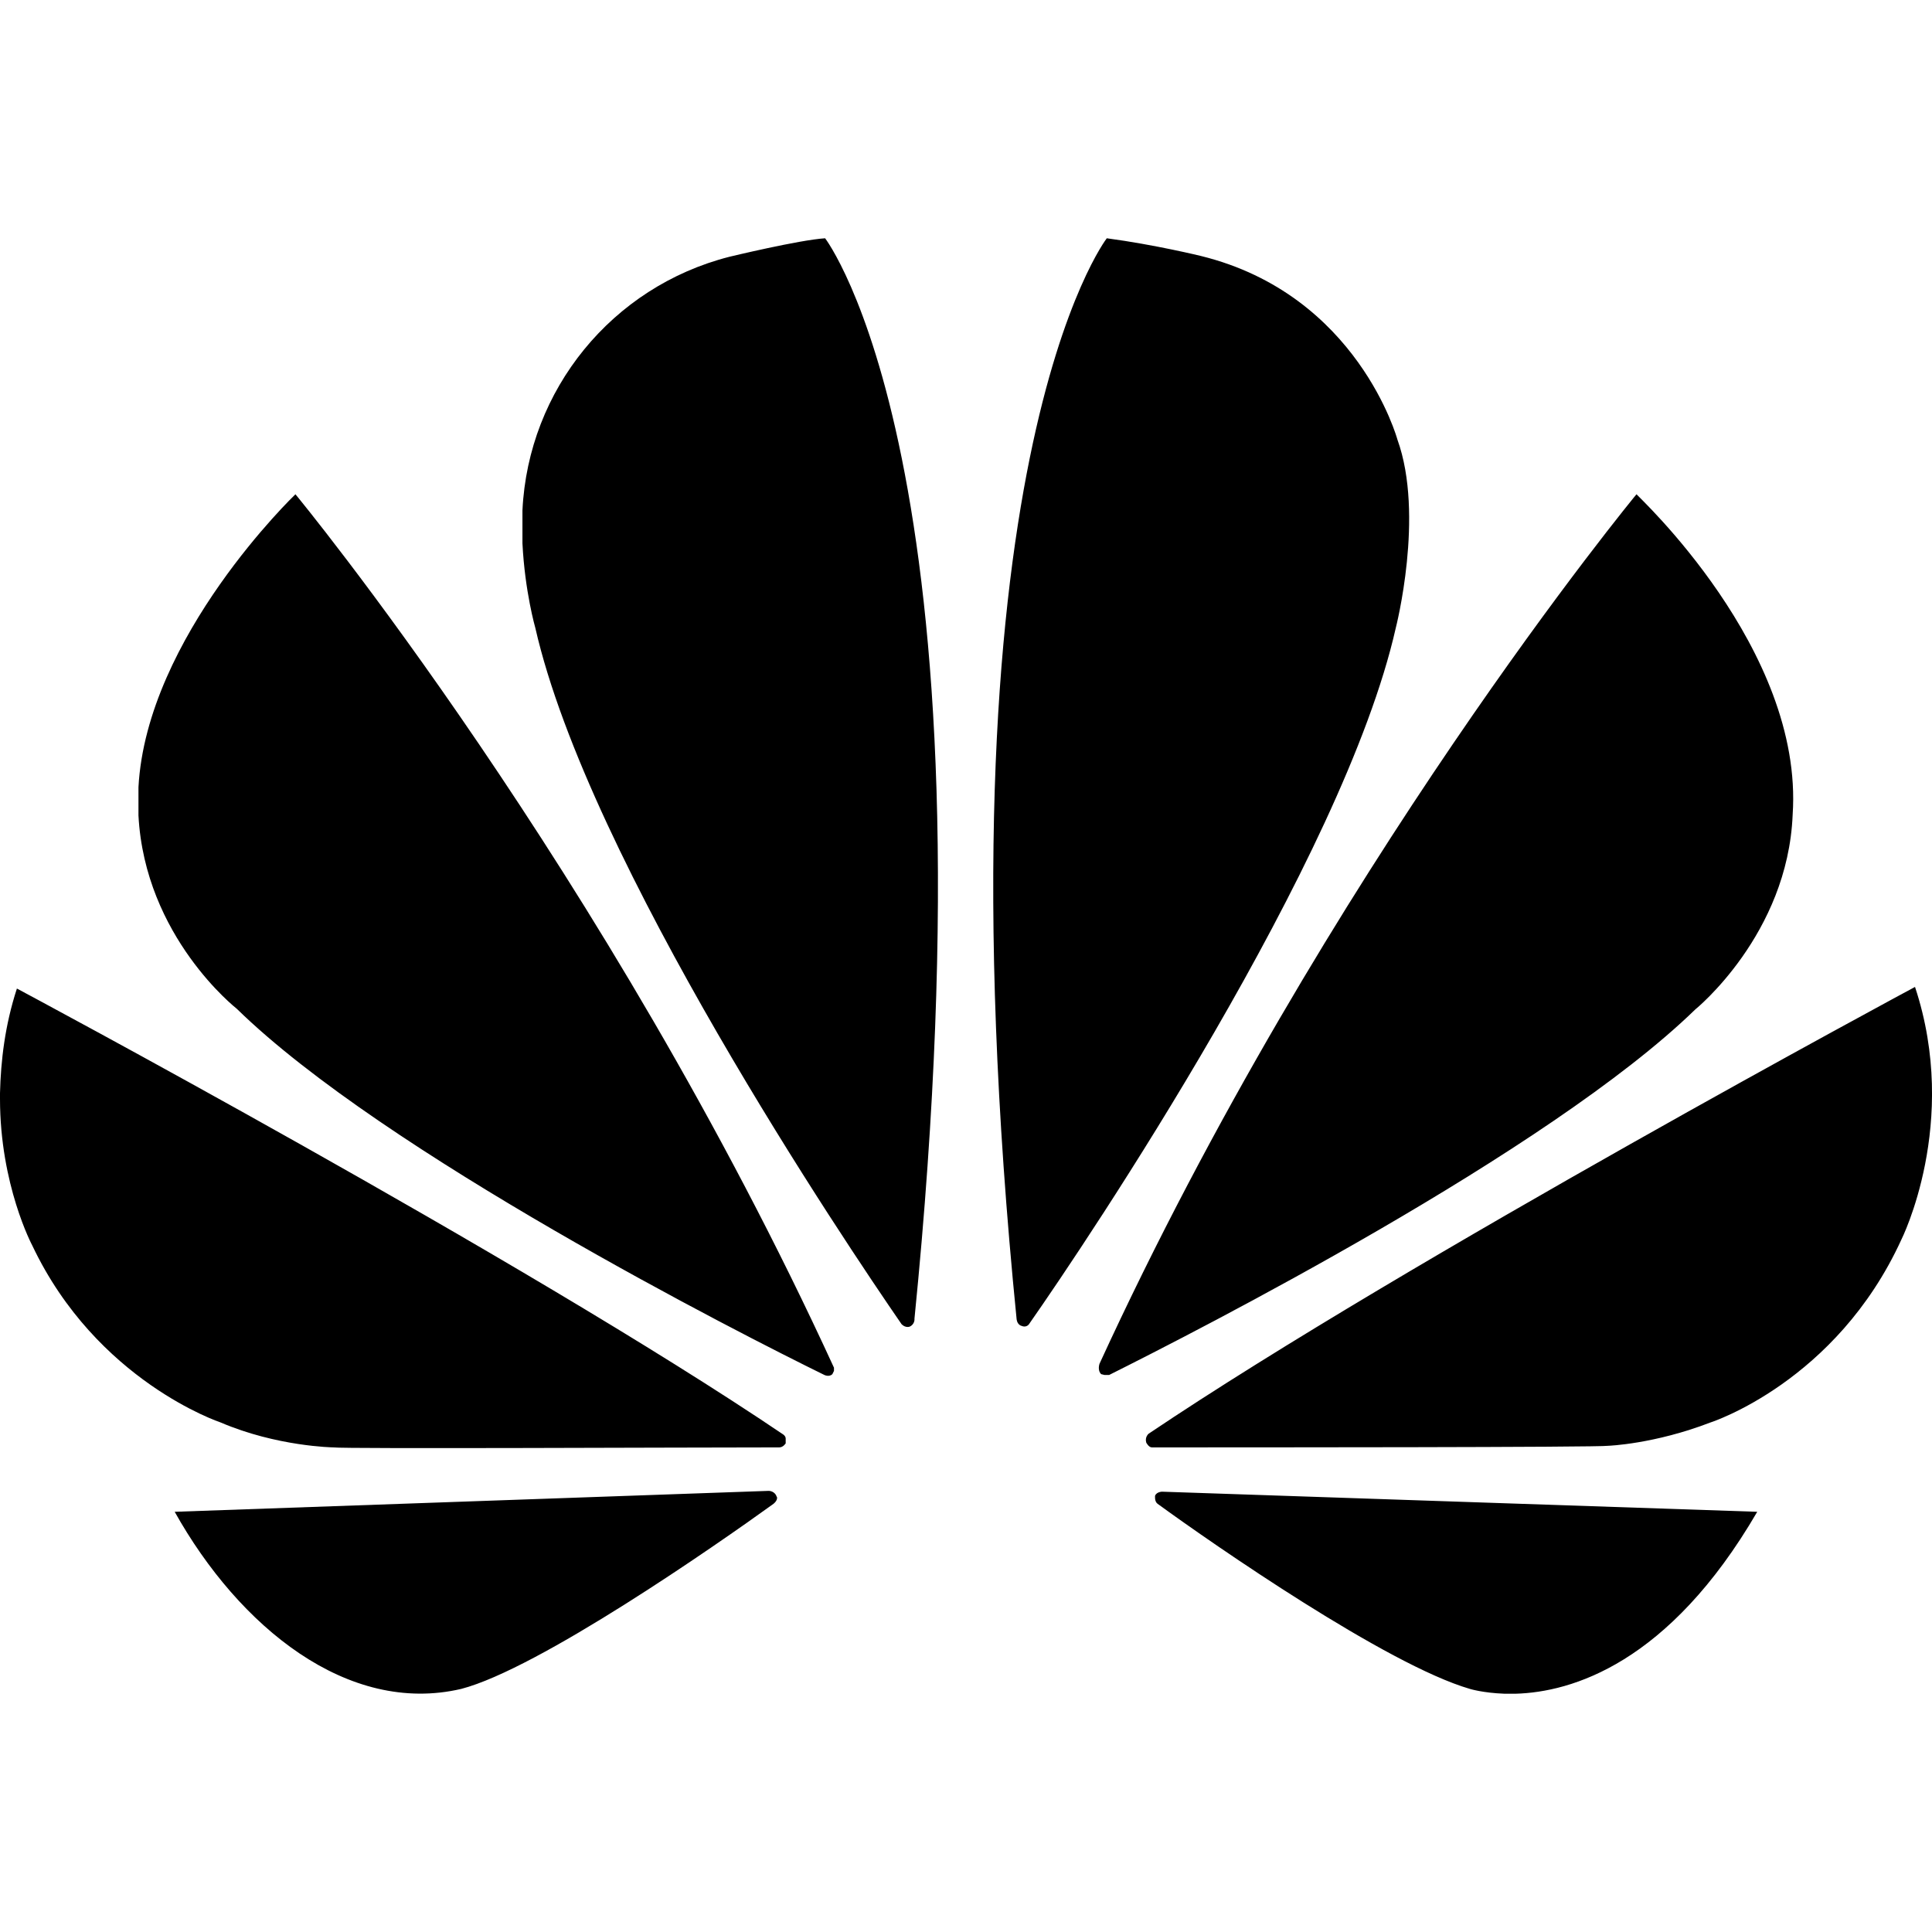
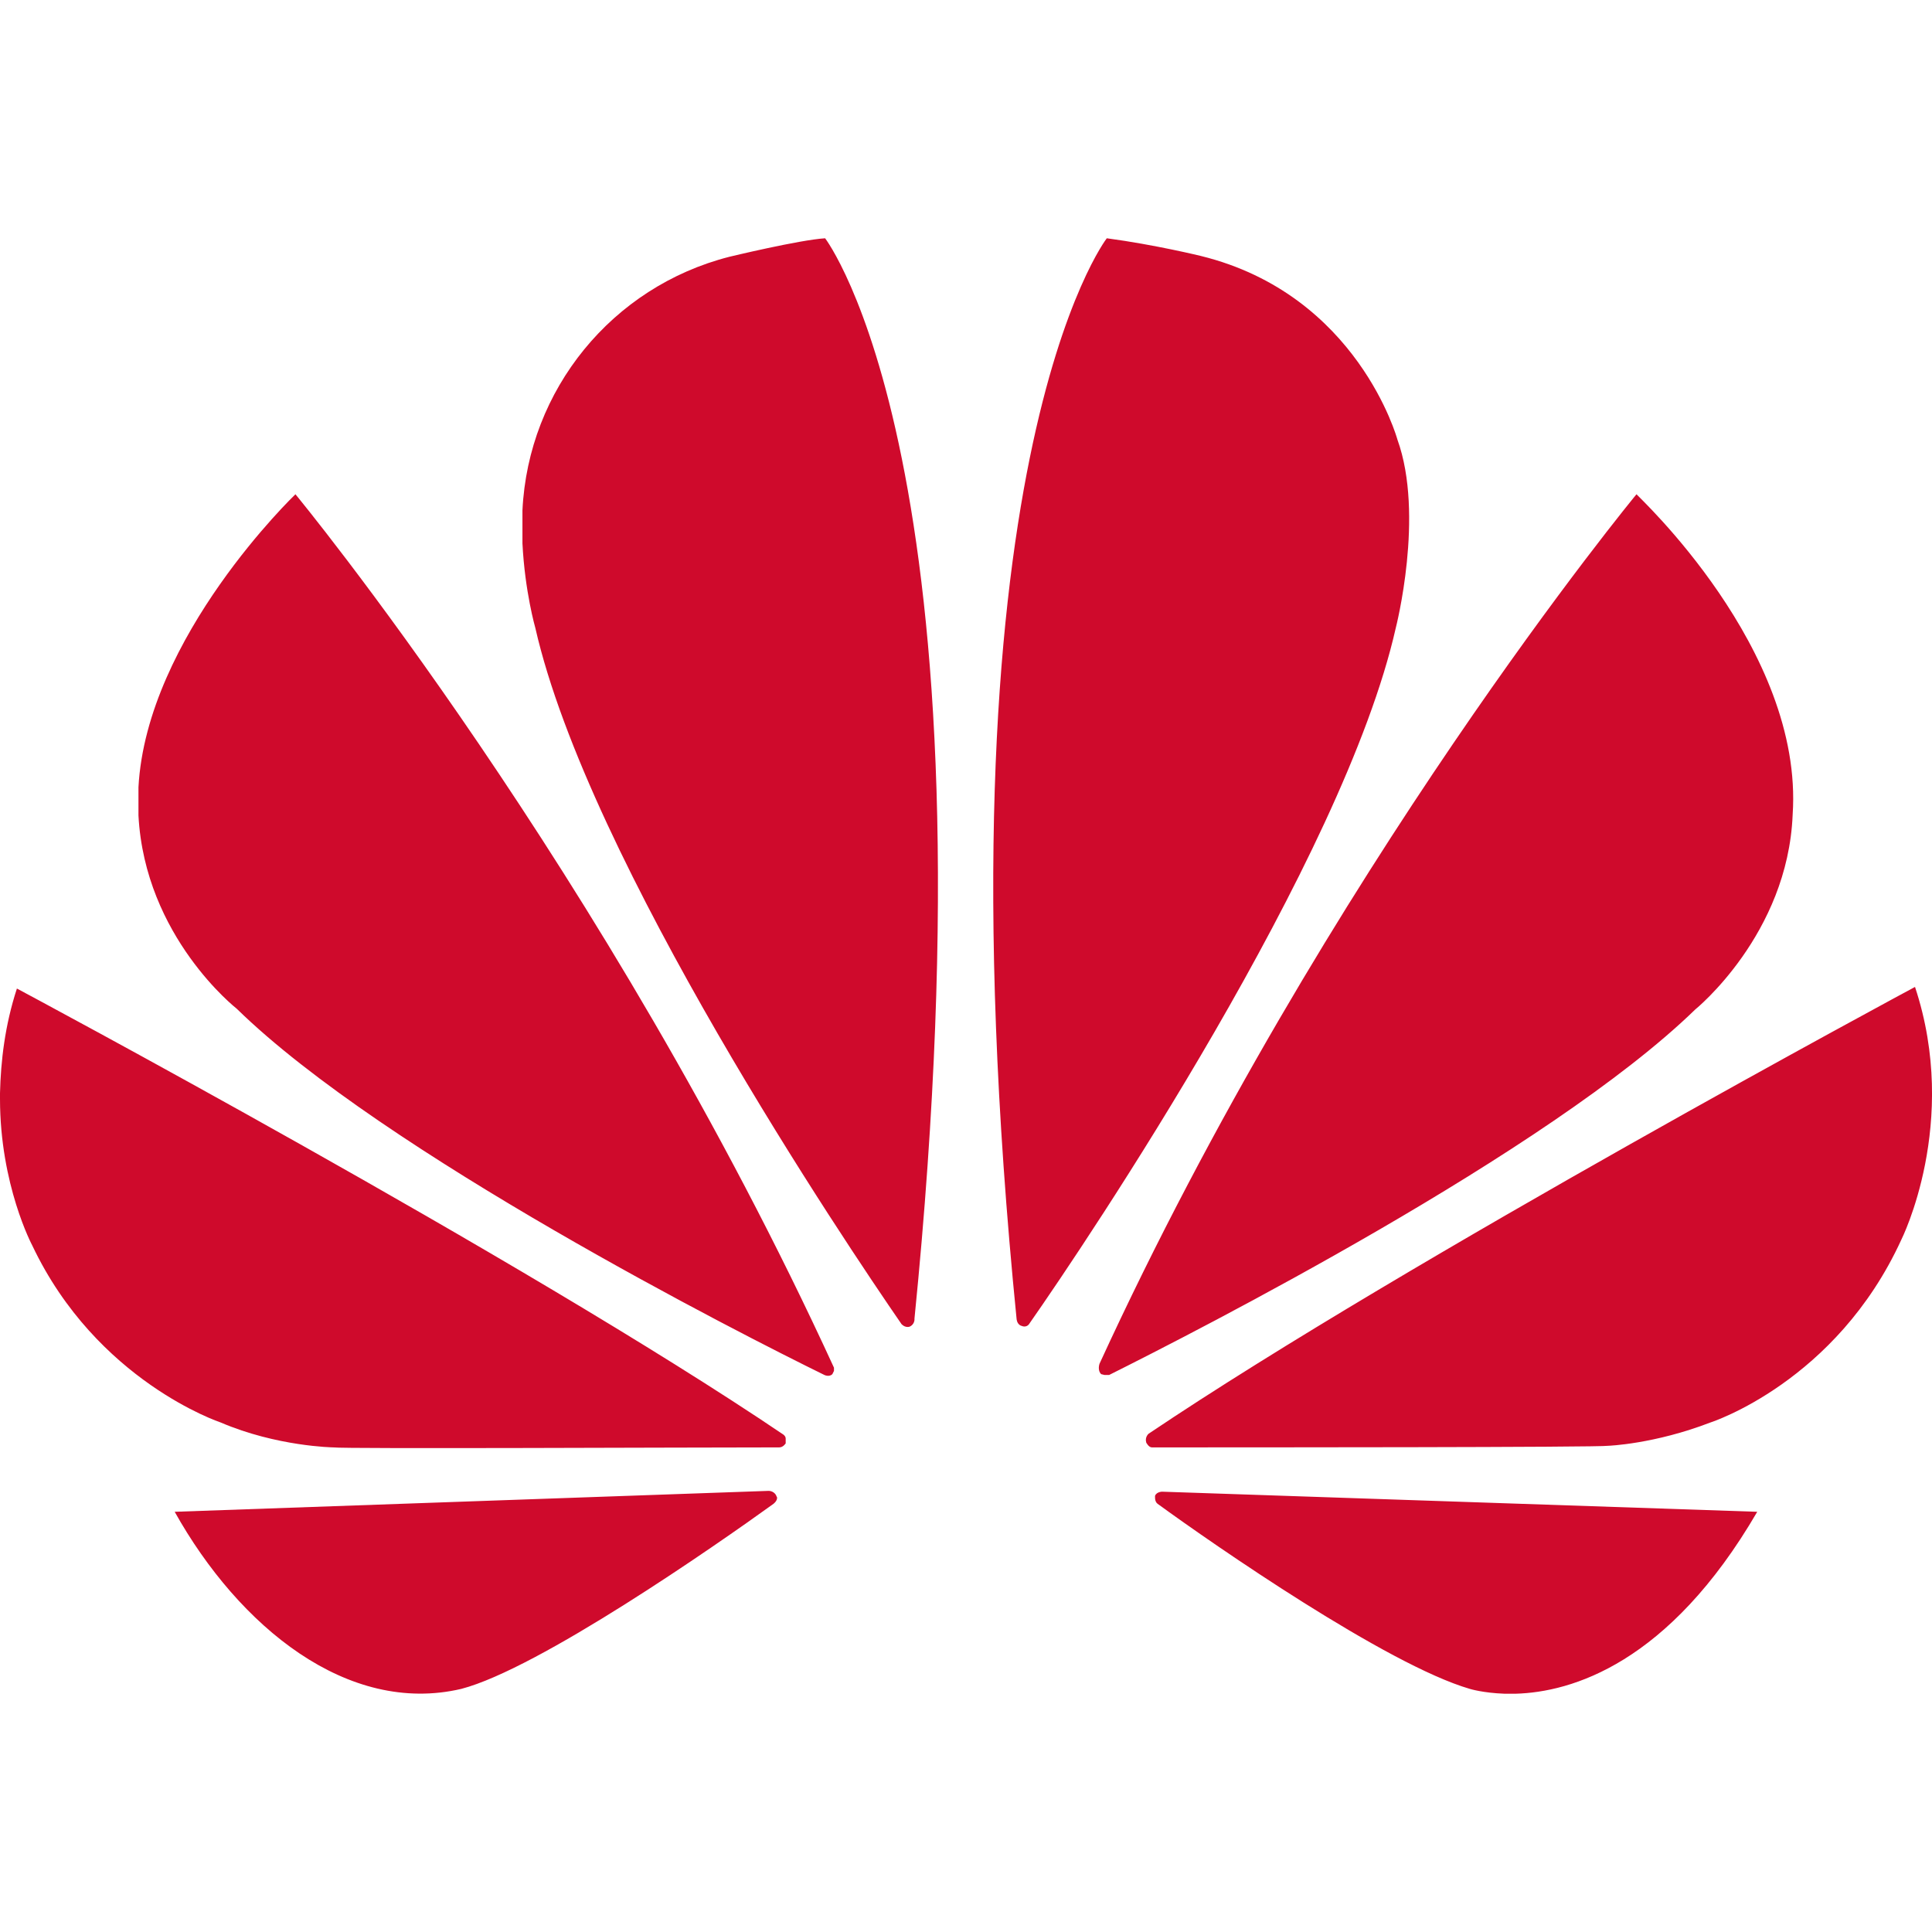
- <svg xmlns="http://www.w3.org/2000/svg" role="img" viewBox="0 0 24 24">
+ <svg xmlns="http://www.w3.org/2000/svg" fill="#CF0A2C" role="img" viewBox="0 0 24 24">
  <path d="M3.67 6.14S1.82 7.91 1.72 9.78v.35c.08 1.51 1.22 2.4 1.22 2.4 1.83 1.79 6.26 4.04 7.3 4.55 0 0 .06.03.1-.01l.02-.04v-.04C7.52 10.8 3.67 6.14 3.67 6.14zM9.65 18.6c-.02-.08-.1-.08-.1-.08l-7.38.26c.8 1.43 2.15 2.53 3.56 2.2.96-.25 3.16-1.78 3.88-2.3.06-.05.04-.09.04-.09zm.08-.78C6.49 15.63.21 12.28.21 12.28c-.15.46-.2.9-.21 1.3v.07c0 1.07.4 1.82.4 1.82.8 1.69 2.34 2.2 2.34 2.2.7.3 1.4.31 1.4.31.12.02 4.4 0 5.54 0 .05 0 .08-.05.08-.05v-.06c0-.03-.03-.05-.03-.05zM9.06 3.19a3.42 3.42 0 00-2.57 3.15v.41c.03.6.16 1.05.16 1.05.66 2.9 3.86 7.65 4.55 8.65.05.05.1.03.1.03a.1.1 0 00.06-.1c1.06-10.6-1.11-13.42-1.11-13.42-.32.02-1.19.23-1.19.23zm8.299 2.27s-.49-1.8-2.44-2.28c0 0-.57-.14-1.17-.22 0 0-2.18 2.81-1.12 13.43.01.07.06.08.06.08.07.03.1-.03.1-.03.72-1.03 3.9-5.76 4.55-8.64 0 0 .36-1.4.02-2.34zm-2.92 13.07s-.07 0-.09.05c0 0-.01.07.03.1.7.51 2.85 2 3.88 2.3 0 0 .16.05.43.06h.14c.69-.02 1.9-.37 3-2.26l-7.4-.25zm7.83-8.41c.14-2.06-1.94-3.97-1.94-3.98 0 0-3.85 4.66-6.67 10.8 0 0-.03.08.02.13l.04.01h.06c1.06-.53 5.46-2.77 7.28-4.54 0 0 1.15-.93 1.21-2.42zm1.52 2.14s-6.28 3.37-9.52 5.55c0 0-.05.04-.03.11 0 0 .03.06.07.06 1.16 0 5.56 0 5.67-.02 0 0 .57-.02 1.27-.29 0 0 1.56-.5 2.37-2.27 0 0 .73-1.45.17-3.14z" />
</svg>
